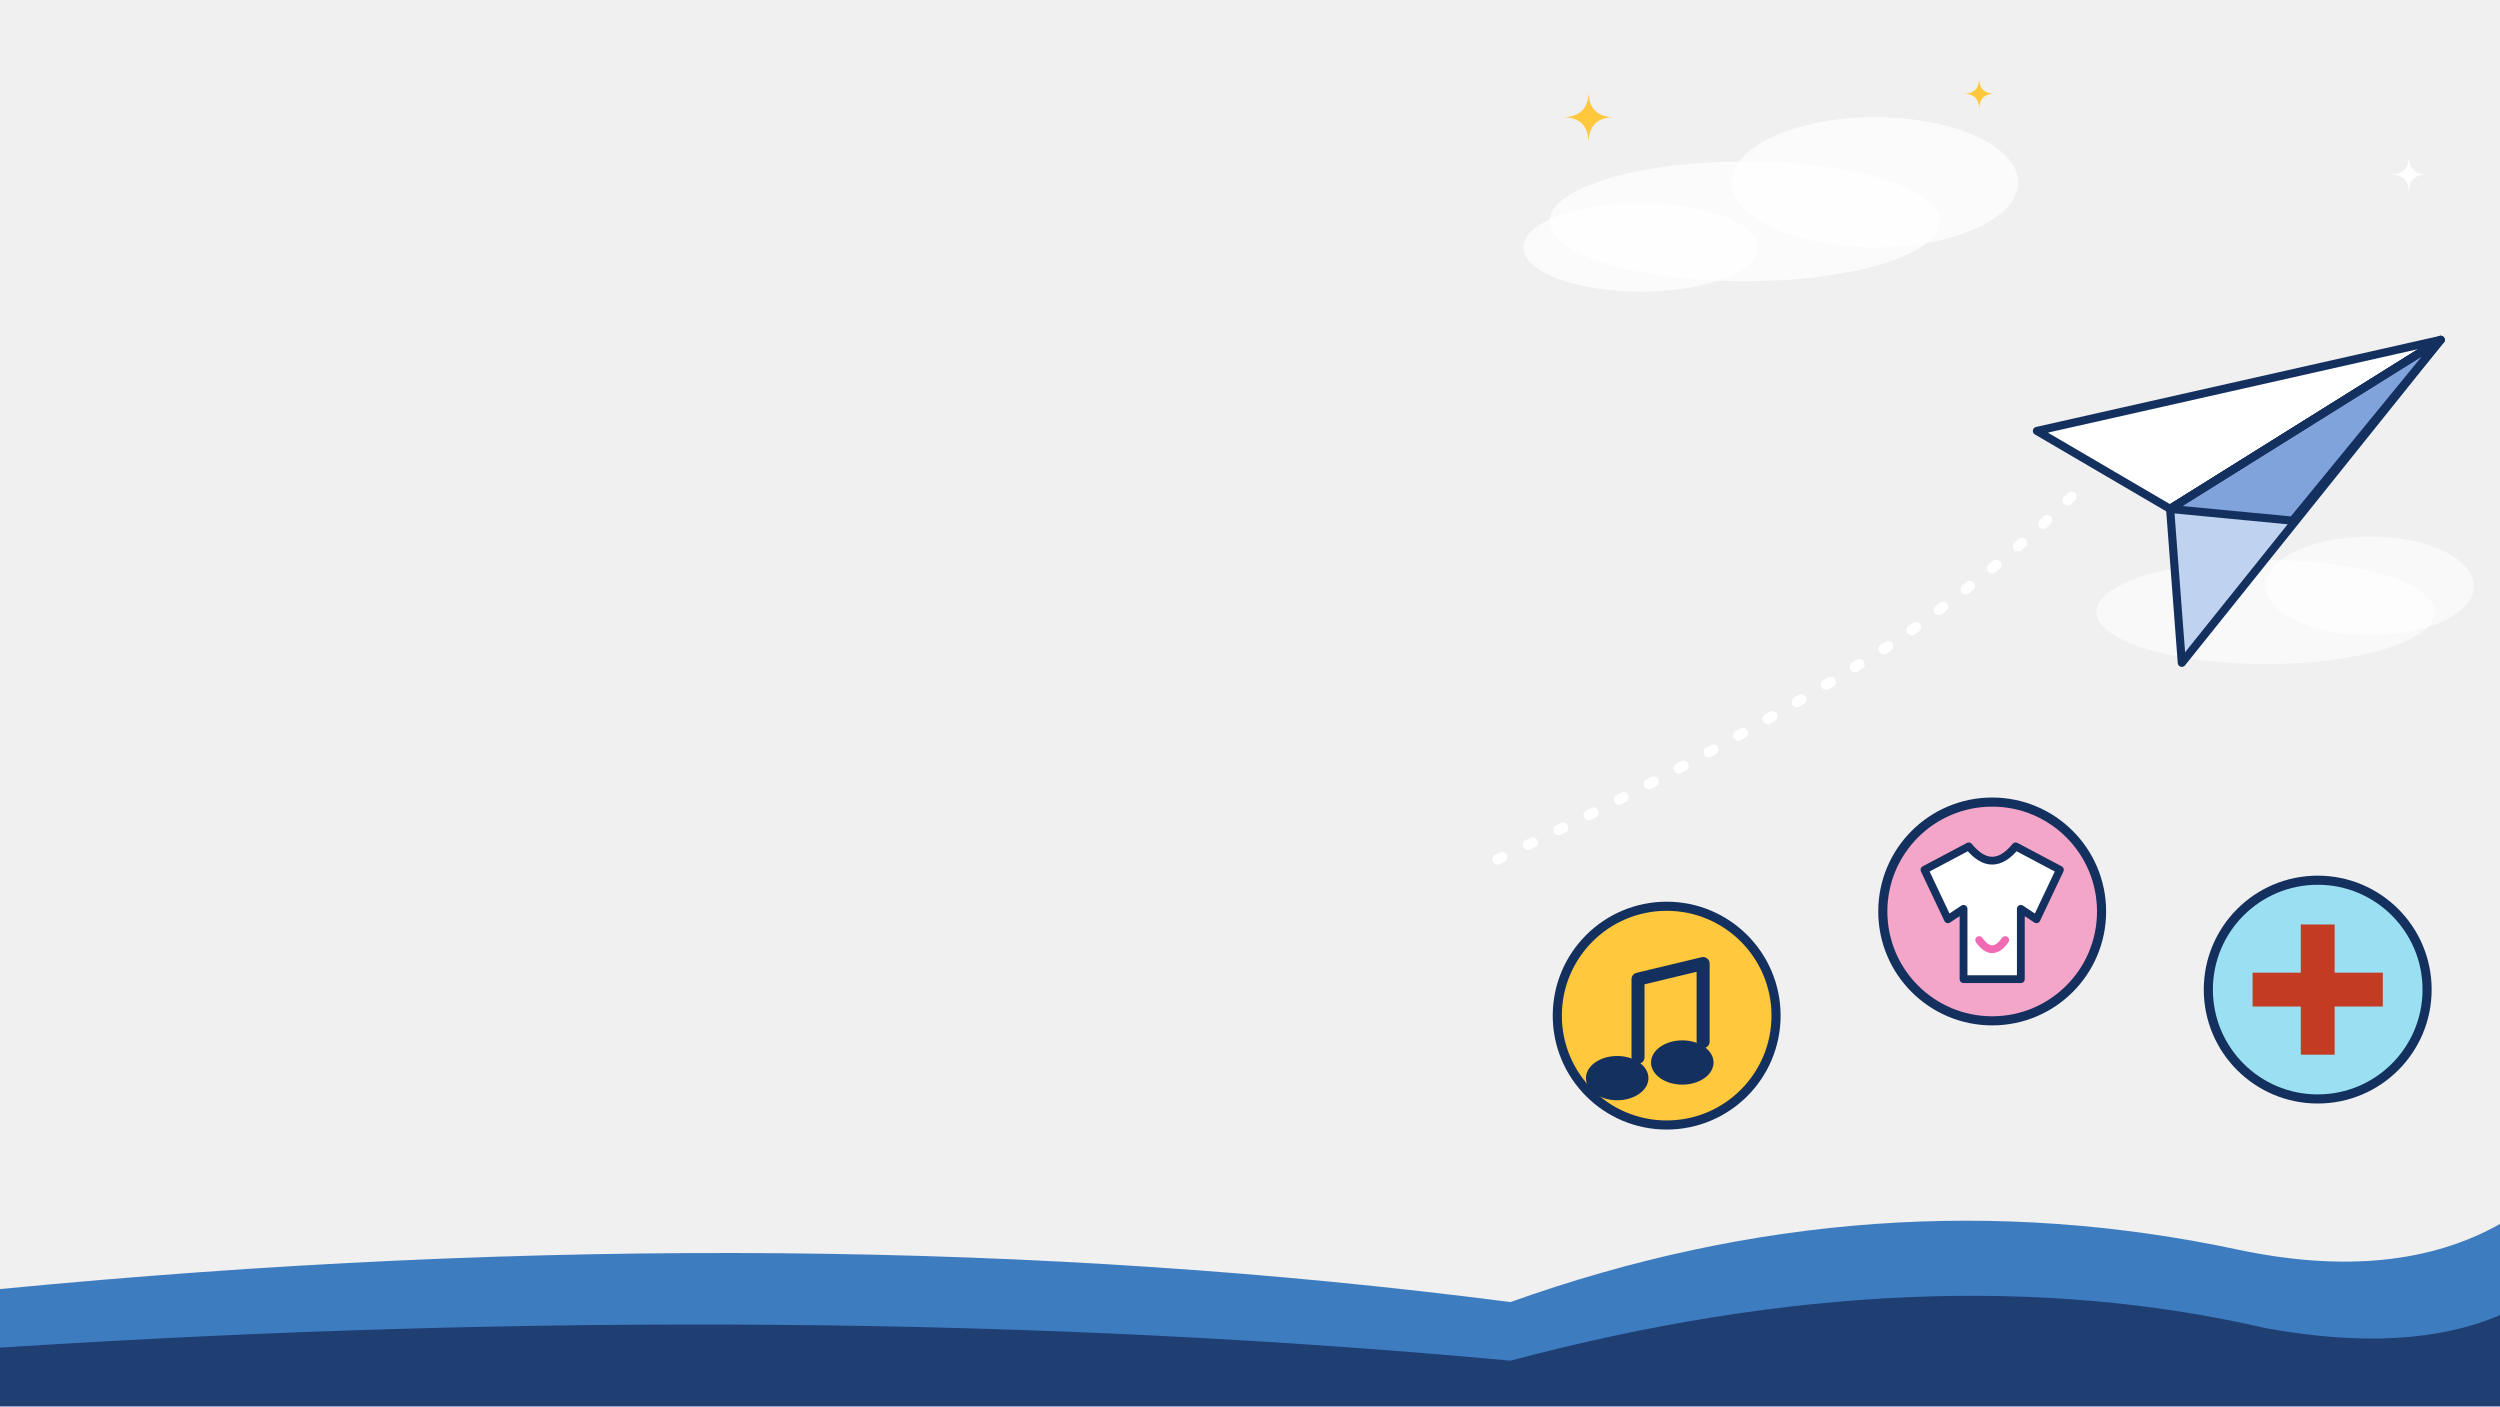
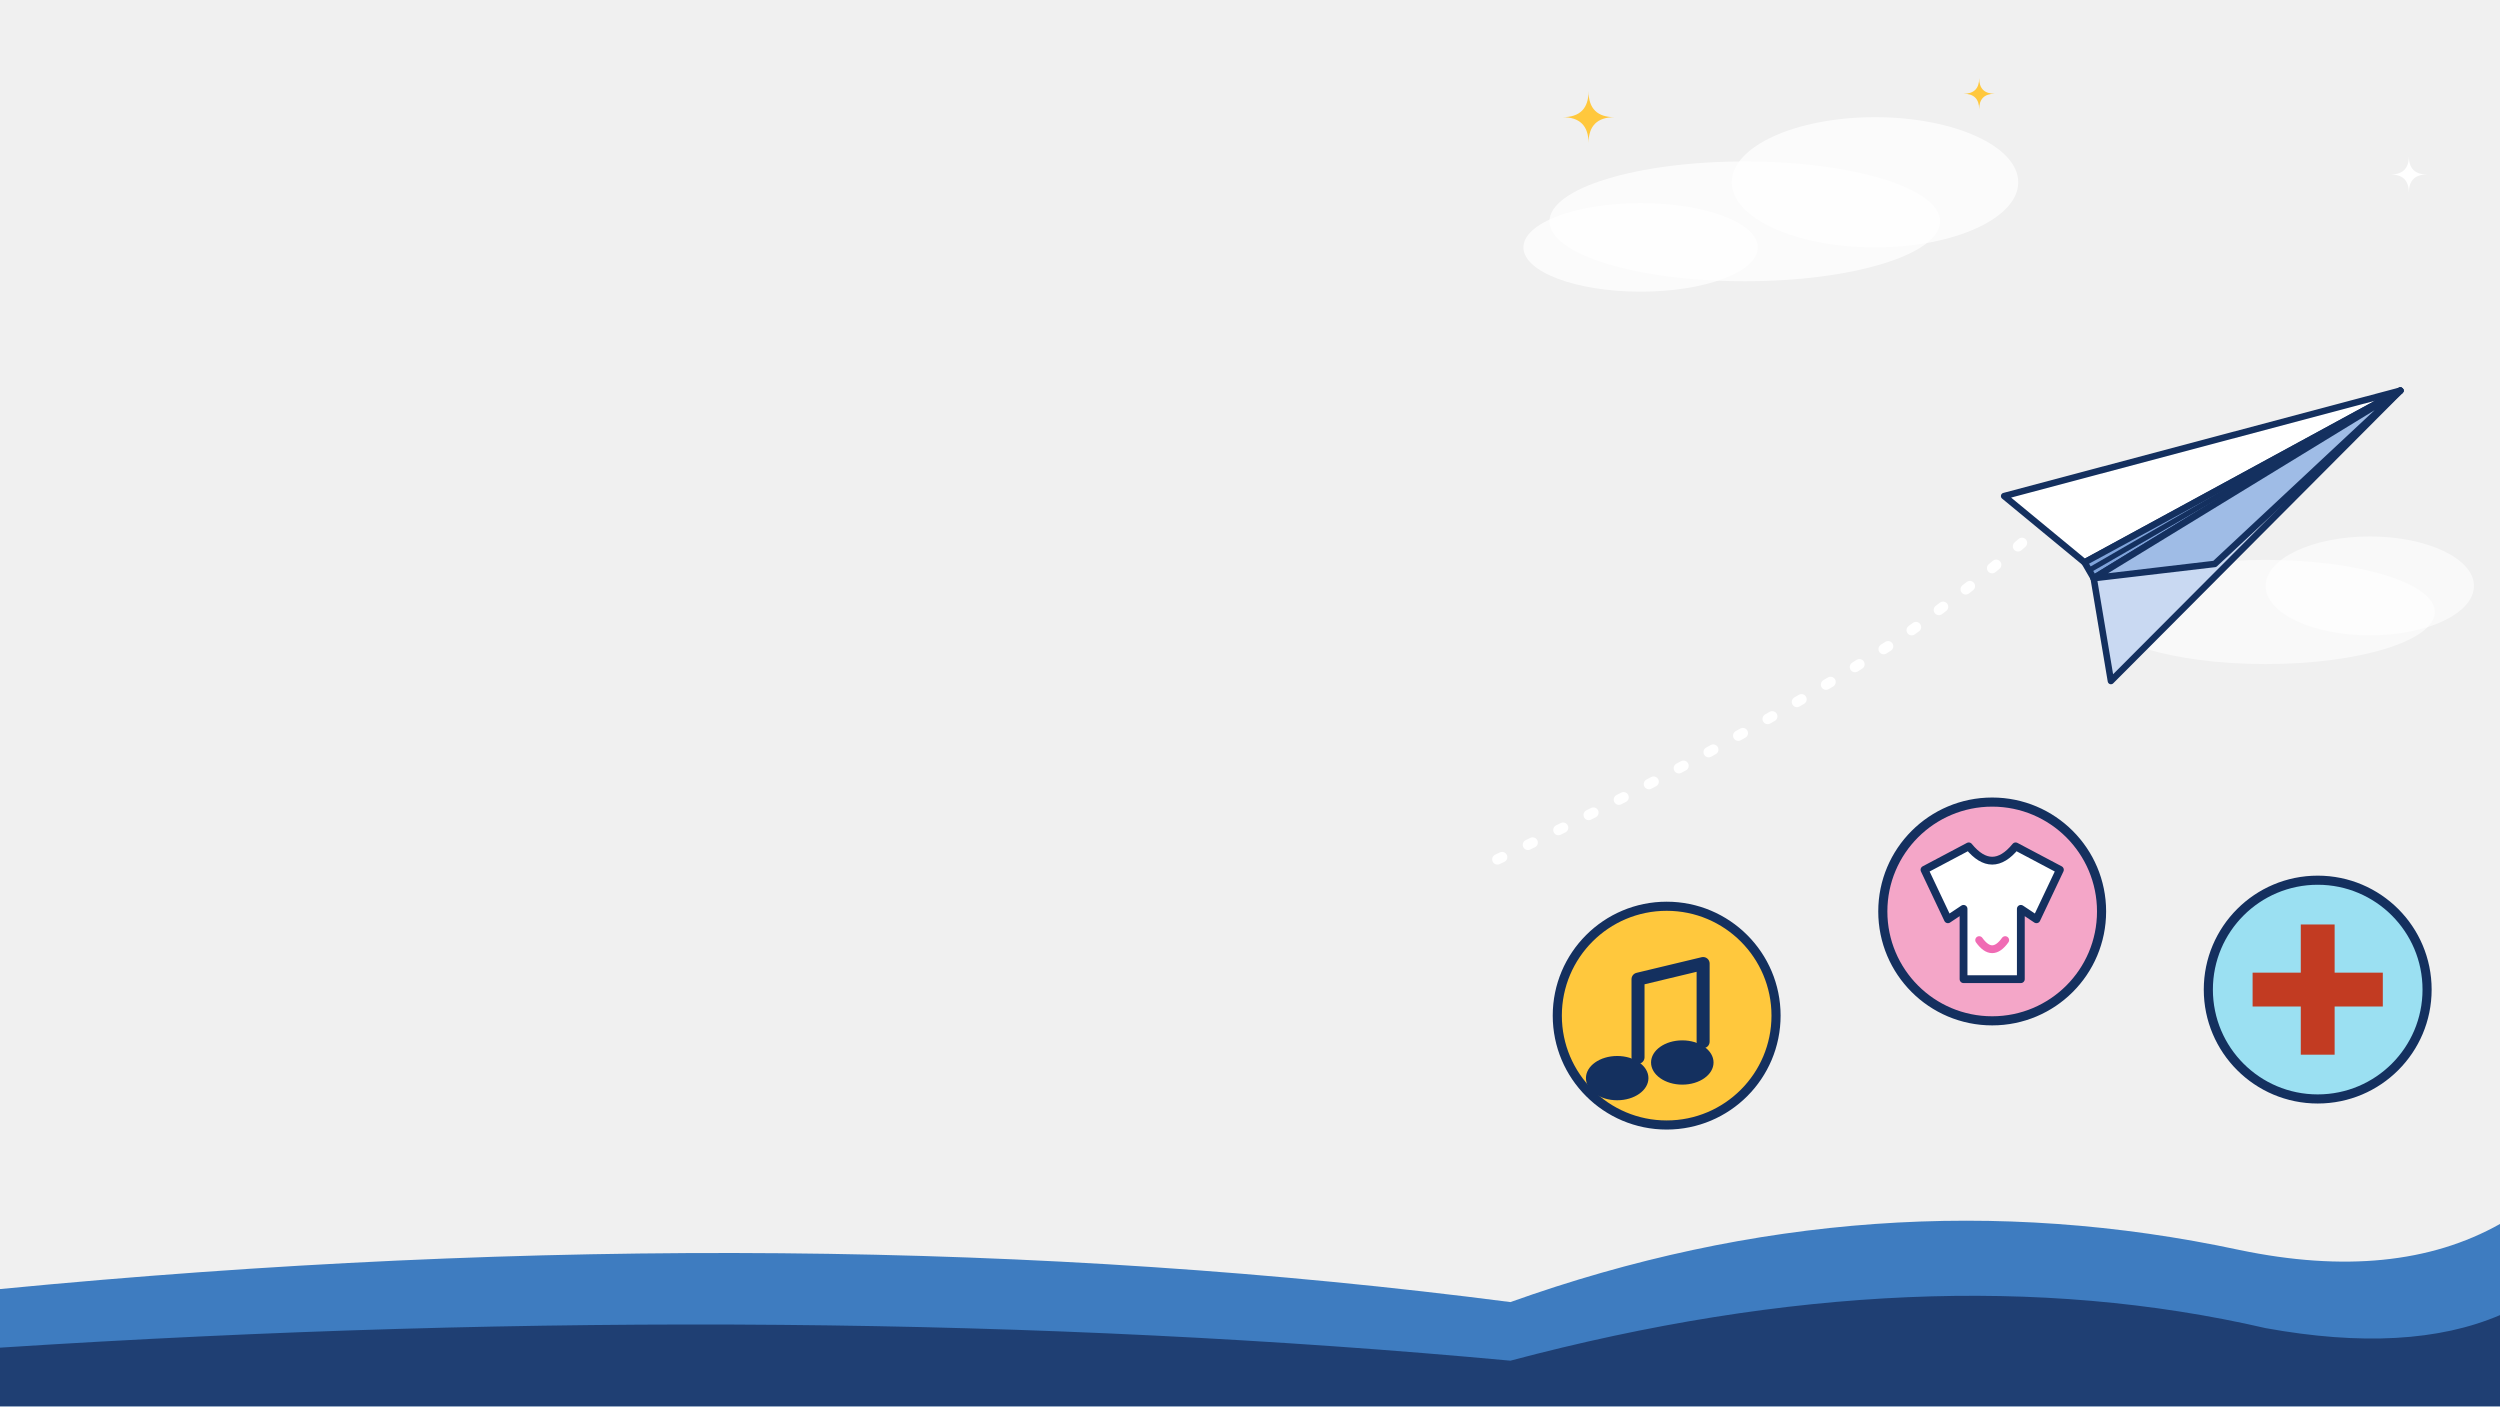
<svg xmlns="http://www.w3.org/2000/svg" class="scene" viewBox="-920 0 1920 1080" aria-hidden="true">
  <ellipse cx="420" cy="170" rx="150" ry="46" fill="#fff" opacity=".75" />
  <ellipse cx="520" cy="140" rx="110" ry="50" fill="#fff" opacity=".75" />
  <ellipse cx="340" cy="190" rx="90" ry="34" fill="#fff" opacity=".75" />
  <ellipse cx="820" cy="470" rx="130" ry="40" fill="#fff" opacity=".6" />
  <ellipse cx="900" cy="450" rx="80" ry="38" fill="#fff" opacity=".6" />
  <path d="M300 70 Q300 90 320 90 Q300 90 300 110 Q300 90 280 90 Q300 90 300 70Z" fill="#FFC83D" />
  <path d="M930 120 Q930 134 944 134 Q930 134 930 148 Q930 134 916 134 Q930 134 930 120Z" fill="#fff" />
  <path d="M600 60 Q600 72 612 72 Q600 72 600 84 Q600 72 588 72 Q600 72 600 60Z" fill="#FFC83D" />
  <path d="M230 660 Q400 580 540 490 Q630 425 680 372" fill="none" stroke="#fff" stroke-width="8" stroke-dasharray="4 22" stroke-linecap="round" />
-   <g transform="translate(700 420) rotate(-32) scale(1.25)" stroke="#14305F" stroke-width="5" stroke-linejoin="round" stroke-linecap="round">
-     <path d="M240 0 L0 -84 L44 0Z" fill="#fff" />
-     <path d="M240 0 L0 84 L44 0Z" fill="#BFD3F0" />
-     <path d="M240 0 L44 0 L104 46Z" fill="#7FA3DA" />
-     <path d="M240 0 L44 0" fill="none" />
+   <g transform="translate(655 455) rotate(-30) scale(1.0)" stroke="#14305F" stroke-width="5" stroke-linejoin="round" stroke-linecap="round">
+     <path d="M310 0 L6 -82 L34 -7Z" fill="#fff" />
+     <path d="M310 0 L6 82 L34 7Z" fill="#C9D9F2" />
+     <path d="M310 0 L34 -7 L34 7Z" fill="#7FA3DA" />
+     <path d="M310 0 L34 7 L120 44Z" fill="#9FBCE6" />
+     <path d="M310 0 L34 0" fill="none" stroke-width="4" />
  </g>
  <circle cx="360" cy="780" r="84" fill="#FFC83D" stroke="#14305F" stroke-width="7" />
  <path d="M388 740 L388 800 M388 740 L338 752 L338 812" fill="none" stroke="#14305F" stroke-width="10" stroke-linecap="round" stroke-linejoin="round" />
  <ellipse cx="372" cy="816" rx="24" ry="17" fill="#14305F" />
  <ellipse cx="322" cy="828" rx="24" ry="17" fill="#14305F" />
  <circle cx="610" cy="700" r="84" fill="#F4A6C8" stroke="#14305F" stroke-width="7" />
  <path d="M558 668 L592 650 Q610 672 628 650 L662 668 L644 706 L632 698 L632 752 L588 752 L588 698 L576 706Z" fill="#fff" stroke="#14305F" stroke-width="6" stroke-linejoin="round" />
  <path d="M600 722 Q610 736 620 722" fill="none" stroke="#F06BB4" stroke-width="6" stroke-linecap="round" />
  <circle cx="860" cy="760" r="84" fill="#9BE0F2" stroke="#14305F" stroke-width="7" />
  <path d="M860 710 L860 810 M810 760 L910 760" stroke="#C23B22" stroke-width="26" stroke-linecap="butt" fill="none" />
  <path d="M-920 1080 L-920 990 Q-300 930 240 1000 Q520 900 800 960 Q920 985 1000 940 L3000 940 L3000 1080Z" fill="#3E7CC0" />
  <path d="M-920 1080 L-920 1035 Q-300 995 240 1045 Q560 960 820 1020 Q930 1040 1000 1010 L3000 1010 L3000 1080Z" fill="#1F3F73" />
</svg>
